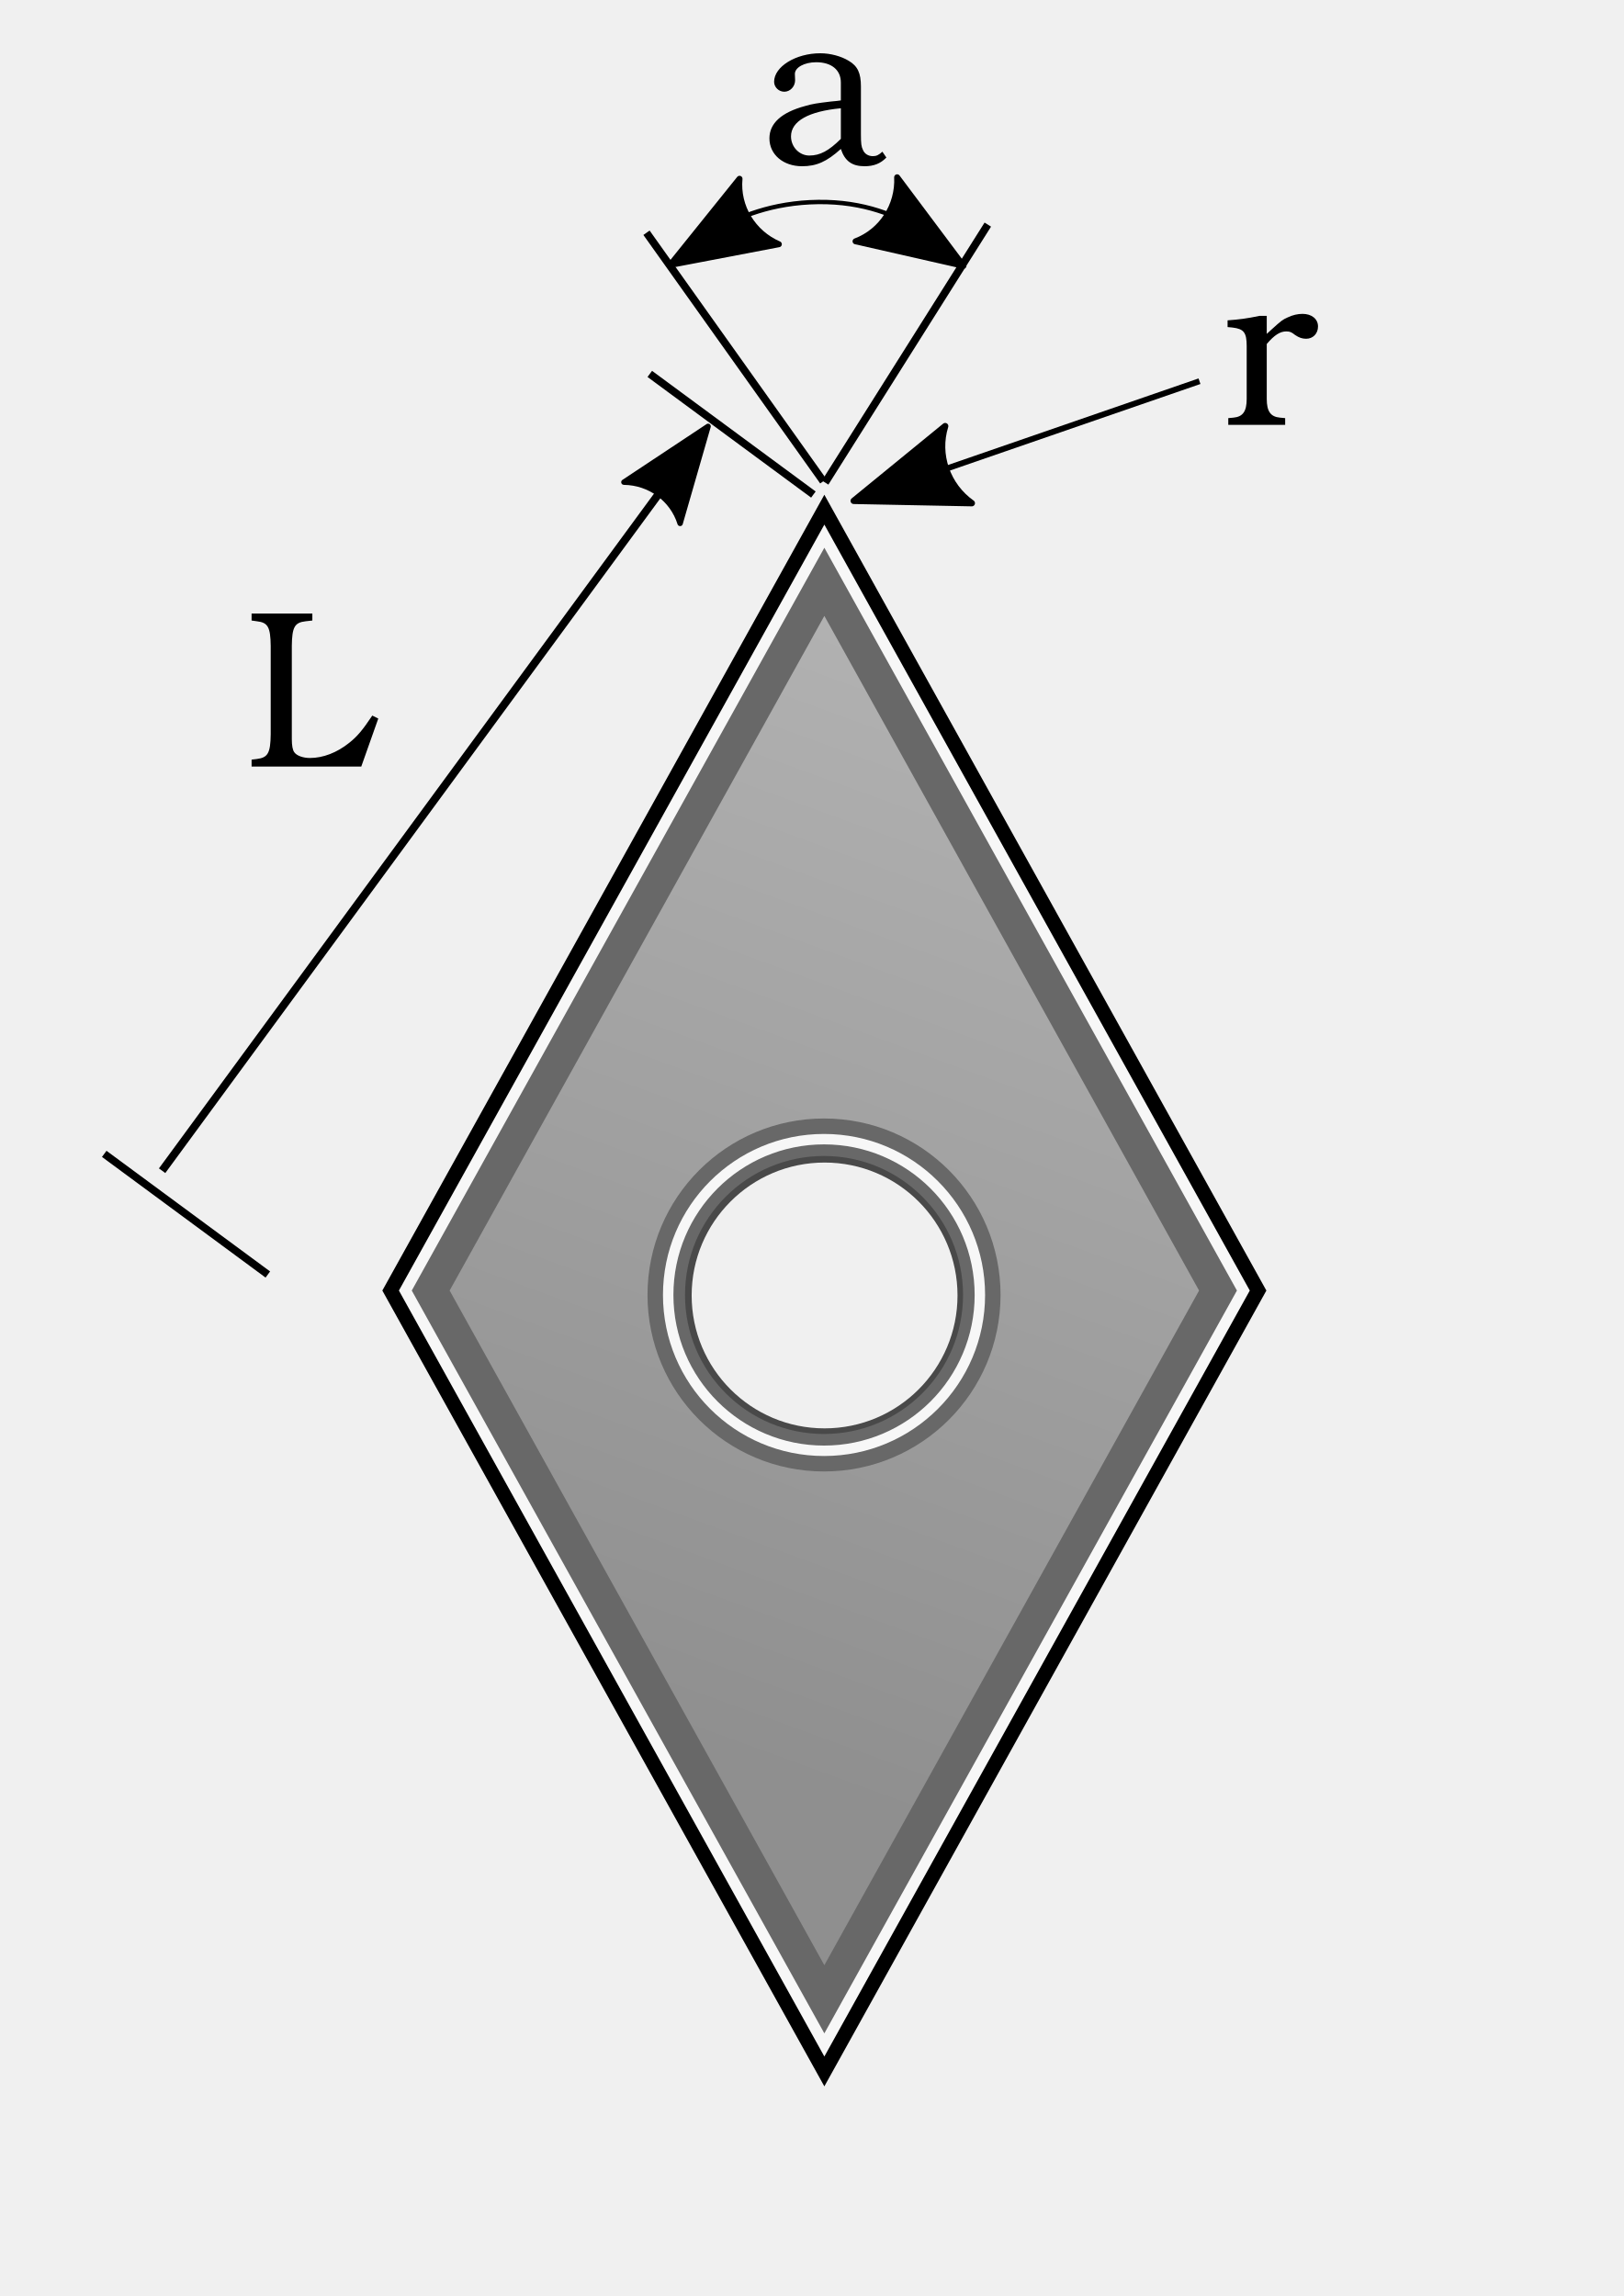
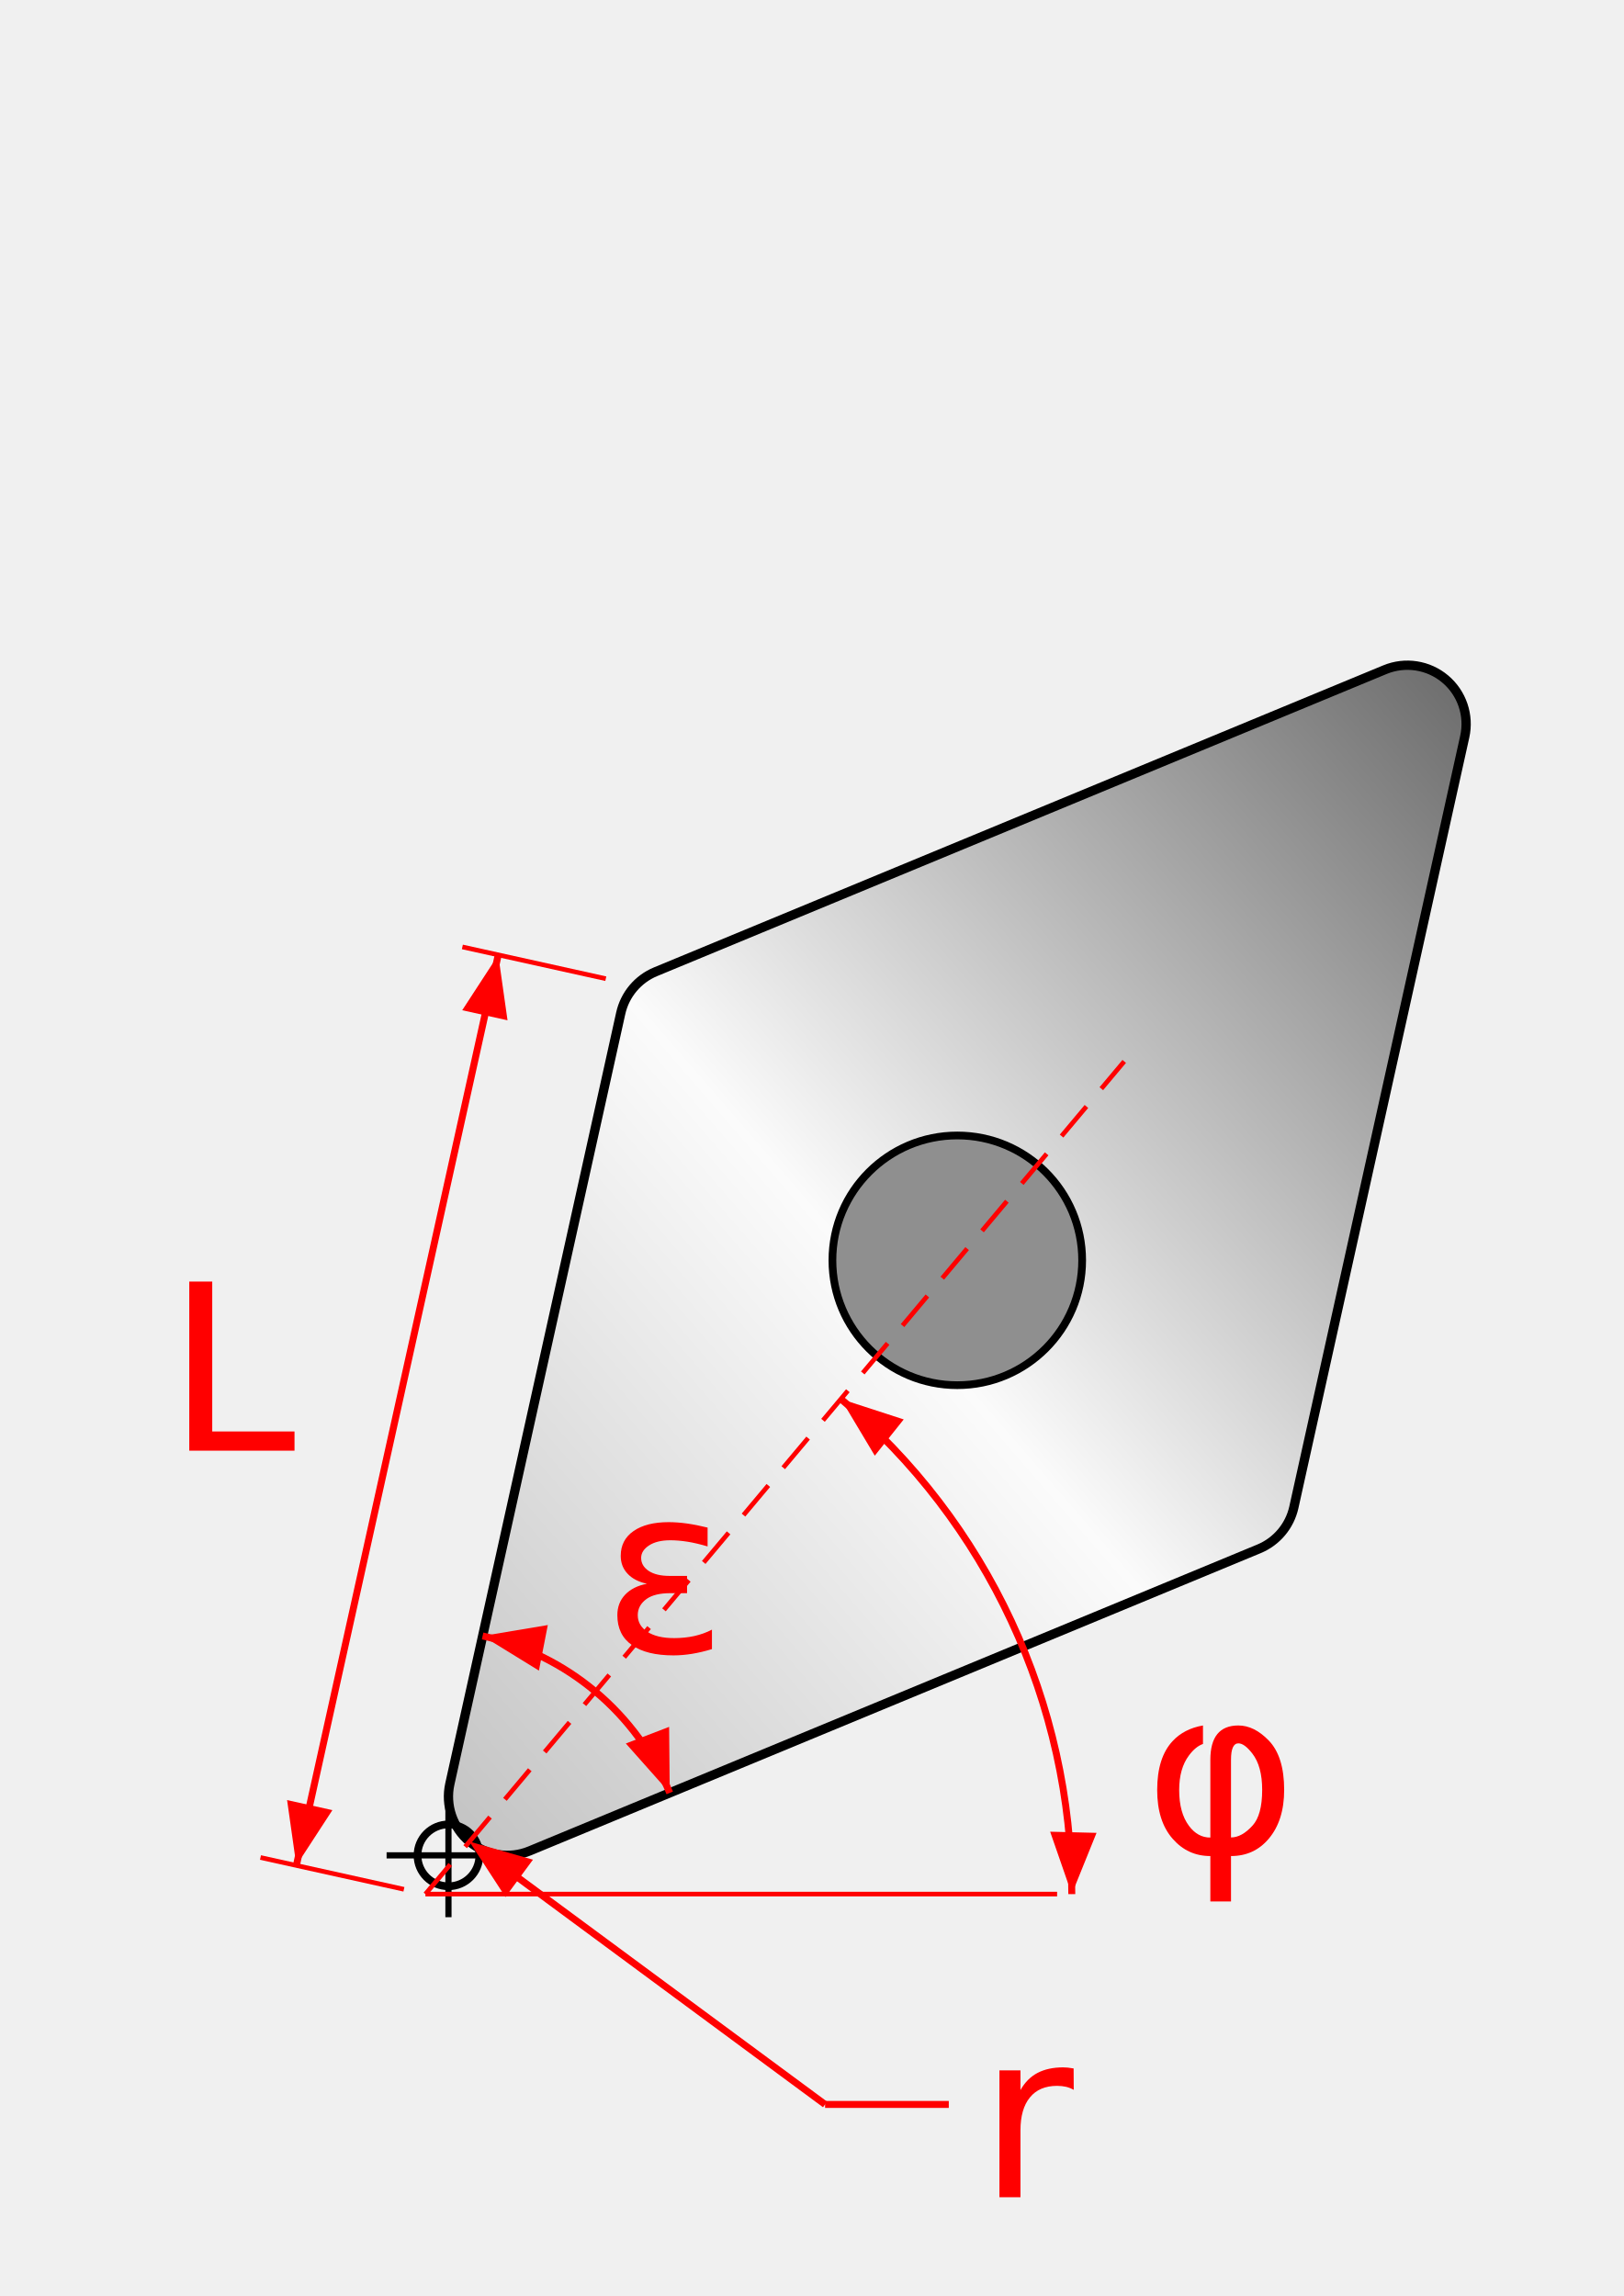
- <svg xmlns="http://www.w3.org/2000/svg" xmlns:xlink="http://www.w3.org/1999/xlink" id="svg8" version="1.1" viewBox="0 0 210 297" height="297mm" width="210mm" xml:space="preserve">
+ <svg xmlns="http://www.w3.org/2000/svg" id="svg8" version="1.1" viewBox="0 0 210 297" height="297mm" width="210mm">
  <defs id="defs2">
-     <linearGradient id="linearGradient3">
-       <stop style="stop-color:#8f8f8f;stop-opacity:1;" offset="0" id="stop3" />
-       <stop style="stop-color:#b2b2b2;stop-opacity:1;" offset="1" id="stop4" />
+     <linearGradient id="steel" x1="0" y1="1" x2="1" y2="0">
+       <stop id="steel-0" offset="0" style="stop-color:#c2c2c2;stop-opacity:1" />
+       <stop id="steel-1" offset="0.45" style="stop-color:#fbfbfb;stop-opacity:1" />
+       <stop id="steel-2" offset="1" style="stop-color:#6b6b6b;stop-opacity:1" />
    </linearGradient>
-     <marker orient="auto" refY="0" refX="0" id="marker7593" style="overflow:visible" viewBox="0 0 12.706 9.526" markerWidth="12.706" markerHeight="9.526" preserveAspectRatio="xMidYMid">
-       <path id="path7591" style="fill:#000000;fill-opacity:1;fill-rule:evenodd;stroke:#000000;stroke-width:0.625;stroke-linejoin:round;stroke-opacity:1" d="M 8.719,4.034 -2.207,0.016 8.719,-4.002 c -1.745,2.372 -1.735,5.617 -6e-7,8.035 z" transform="matrix(1.1,0,0,1.1,1.1,0)" />
-     </marker>
-     <marker style="overflow:visible" id="marker4880" refX="0" refY="0" orient="auto" viewBox="0 0 12.706 9.526" markerWidth="12.706" markerHeight="9.526" preserveAspectRatio="xMidYMid">
-       <path transform="matrix(-1.1,0,0,-1.1,-1.1,0)" d="M 8.719,4.034 -2.207,0.016 8.719,-4.002 c -1.745,2.372 -1.735,5.617 -6e-7,8.035 z" style="fill:#000000;fill-opacity:1;fill-rule:evenodd;stroke:#000000;stroke-width:0.625;stroke-linejoin:round;stroke-opacity:1" id="path4878" />
-     </marker>
-     <marker style="overflow:visible" id="marker4732" refX="0" refY="0" orient="-31.00" viewBox="0 0 12.706 9.526" markerWidth="25" markerHeight="18.744" preserveAspectRatio="xMidYMid">
-       <path transform="matrix(1.1,0,0,1.1,1.1,0)" d="M 8.719,4.034 -2.207,0.016 8.719,-4.002 c -1.745,2.372 -1.735,5.617 -6e-7,8.035 z" style="fill:#000000;fill-opacity:1;fill-rule:evenodd;stroke:#000000;stroke-width:0.625;stroke-linejoin:round;stroke-opacity:1" id="path4730" />
-     </marker>
-     <marker orient="33.00" refY="0" refX="0" id="marker4584" style="overflow:visible" viewBox="0 0 12.706 9.526" markerWidth="25" markerHeight="18.744" preserveAspectRatio="xMidYMid">
-       <path id="path4582" style="fill:#000000;fill-opacity:1;fill-rule:evenodd;stroke:#000000;stroke-width:0.625;stroke-linejoin:round;stroke-opacity:1" d="M 8.719,4.034 -2.207,0.016 8.719,-4.002 c -1.745,2.372 -1.735,5.617 -6e-7,8.035 z" transform="matrix(-1.1,0,0,-1.1,-1.1,0)" />
-     </marker>
-     <marker style="overflow:visible" id="marker4328" refX="0" refY="0" orient="auto">
-       <path transform="matrix(-1.1,0,0,-1.1,-1.1,0)" d="M 8.719,4.034 -2.207,0.016 8.719,-4.002 c -1.745,2.372 -1.735,5.617 -6e-7,8.035 z" style="fill:#000000;fill-opacity:1;fill-rule:evenodd;stroke:#000000;stroke-width:0.625;stroke-linejoin:round;stroke-opacity:1" id="path4326" />
-     </marker>
-     <marker orient="auto" refY="0" refX="0" id="marker4186" style="overflow:visible" viewBox="0 0 12.706 9.526" markerWidth="12.706" markerHeight="9.526" preserveAspectRatio="xMidYMid">
-       <path id="path4184" style="fill:#000000;fill-opacity:1;fill-rule:evenodd;stroke:#000000;stroke-width:0.625;stroke-linejoin:round;stroke-opacity:1" d="M 8.719,4.034 -2.207,0.016 8.719,-4.002 c -1.745,2.372 -1.735,5.617 -6e-7,8.035 z" transform="matrix(1.1,0,0,1.1,1.1,0)" />
-     </marker>
-     <marker style="overflow:visible" id="marker3948" refX="0" refY="0" orient="auto">
-       <path transform="matrix(1.1,0,0,1.1,1.1,0)" d="M 8.719,4.034 -2.207,0.016 8.719,-4.002 c -1.745,2.372 -1.735,5.617 -6e-7,8.035 z" style="fill:#000000;fill-opacity:1;fill-rule:evenodd;stroke:#000000;stroke-width:0.625;stroke-linejoin:round;stroke-opacity:1" id="path3946" />
-     </marker>
-     <marker style="overflow:visible" id="Arrow2Lend" refX="0" refY="0" orient="auto" viewBox="0 0 12.706 9.526" markerWidth="12.706" markerHeight="9.526" preserveAspectRatio="xMidYMid">
-       <path transform="matrix(-1.1,0,0,-1.1,-1.1,0)" d="M 8.719,4.034 -2.207,0.016 8.719,-4.002 c -1.745,2.372 -1.735,5.617 -6e-7,8.035 z" style="fill:#000025;fill-opacity:1;fill-rule:evenodd;stroke:#000025;stroke-width:0.625;stroke-linejoin:round;stroke-opacity:1" id="path920" />
-     </marker>
-     <marker style="overflow:visible" id="Arrow2Lstart" refX="0" refY="0" orient="auto">
-       <path transform="matrix(1.1,0,0,1.1,1.1,0)" d="M 8.719,4.034 -2.207,0.016 8.719,-4.002 c -1.745,2.372 -1.735,5.617 -6e-7,8.035 z" style="fill:#000025;fill-opacity:1;fill-rule:evenodd;stroke:#000025;stroke-width:0.625;stroke-linejoin:round;stroke-opacity:1" id="path917" />
-     </marker>
-     <marker style="overflow:visible" id="marker7497" refX="0" refY="0" orient="auto">
-       <path transform="scale(-0.6)" d="M 8.719,4.034 -2.207,0.016 8.719,-4.002 c -1.745,2.372 -1.735,5.617 -6e-7,8.035 z" style="fill:#000025;fill-opacity:1;fill-rule:evenodd;stroke:#000025;stroke-width:0.625;stroke-linejoin:round;stroke-opacity:1" id="path7495" />
-     </marker>
-     <marker style="overflow:visible" id="marker7379" refX="0" refY="0" orient="auto">
-       <path transform="matrix(0.4,0,0,0.4,4,0)" style="fill:#000025;fill-opacity:1;fill-rule:evenodd;stroke:#000025;stroke-width:1pt;stroke-opacity:1" d="M 0,0 5,-5 -12.5,0 5,5 Z" id="path7377" />
-     </marker>
-     <marker orient="auto" refY="0" refX="0" id="marker5480" style="overflow:visible">
-       <path id="path5478" style="fill:#000000;fill-opacity:1;fill-rule:evenodd;stroke:#000000;stroke-width:0.625;stroke-linejoin:round;stroke-opacity:1" d="M 8.719,4.034 -2.207,0.016 8.719,-4.002 c -1.745,2.372 -1.735,5.617 -6e-7,8.035 z" transform="scale(-0.6)" />
-     </marker>
-     <marker orient="auto" refY="0" refX="0" id="marker5470" style="overflow:visible">
-       <path id="path5468" style="fill:#000000;fill-opacity:1;fill-rule:evenodd;stroke:#000000;stroke-width:0.625;stroke-linejoin:round;stroke-opacity:1" d="M 8.719,4.034 -2.207,0.016 8.719,-4.002 c -1.745,2.372 -1.735,5.617 -6e-7,8.035 z" transform="scale(-0.6)" />
-     </marker>
-     <marker orient="auto" refY="0" refX="0" id="marker5220" style="overflow:visible">
-       <path id="path5218" d="M 0,0 5,-5 -12.5,0 5,5 Z" style="fill:#000000;fill-opacity:1;fill-rule:evenodd;stroke:#000000;stroke-width:1pt;stroke-opacity:1" transform="matrix(0.4,0,0,0.4,4,0)" />
-     </marker>
-     <marker orient="auto" refY="0" refX="0" id="marker5210" style="overflow:visible">
-       <path id="path5208" d="M 0,0 5,-5 -12.5,0 5,5 Z" style="fill:#000000;fill-opacity:1;fill-rule:evenodd;stroke:#000000;stroke-width:1pt;stroke-opacity:1" transform="matrix(0.4,0,0,0.4,4,0)" />
-     </marker>
-     <marker orient="auto" refY="0" refX="0" id="marker5072" style="overflow:visible">
-       <path id="path5070" d="M 0,0 5,-5 -12.5,0 5,5 Z" style="fill:#000000;fill-opacity:1;fill-rule:evenodd;stroke:#000000;stroke-width:1pt;stroke-opacity:1" transform="matrix(-0.8,0,0,-0.8,-10,0)" />
-     </marker>
-     <marker orient="auto" refY="0" refX="0" id="marker5014" style="overflow:visible">
-       <path id="path5012" d="M 0,0 5,-5 -12.5,0 5,5 Z" style="fill:#000000;fill-opacity:1;fill-rule:evenodd;stroke:#000000;stroke-width:1pt;stroke-opacity:1" transform="matrix(-0.8,0,0,-0.8,-10,0)" />
-     </marker>
-     <marker orient="auto" refY="0" refX="0" id="marker4968" style="overflow:visible">
-       <path id="path4966" d="M 0,0 5,-5 -12.5,0 5,5 Z" style="fill:#000000;fill-opacity:1;fill-rule:evenodd;stroke:#000000;stroke-width:1pt;stroke-opacity:1" transform="matrix(-0.8,0,0,-0.8,-10,0)" />
-     </marker>
-     <marker orient="auto" refY="0" refX="0" id="marker4884" style="overflow:visible">
-       <path id="path4882" d="M 0,0 5,-5 -12.5,0 5,5 Z" style="fill:#000000;fill-opacity:1;fill-rule:evenodd;stroke:#000000;stroke-width:1pt;stroke-opacity:1" transform="matrix(0.8,0,0,0.8,10,0)" />
-     </marker>
-     <marker orient="auto" refY="0" refX="0" id="marker4856" style="overflow:visible">
-       <path id="path4854" d="M 0,0 5,-5 -12.5,0 5,5 Z" style="fill:#000000;fill-opacity:1;fill-rule:evenodd;stroke:#000000;stroke-width:1pt;stroke-opacity:1" transform="matrix(0.8,0,0,0.8,10,0)" />
-     </marker>
-     <marker orient="auto" refY="0" refX="0" id="marker4834" style="overflow:visible">
-       <path id="path4832" d="M 0,0 5,-5 -12.5,0 5,5 Z" style="fill:#000000;fill-opacity:1;fill-rule:evenodd;stroke:#000000;stroke-width:1pt;stroke-opacity:1" transform="matrix(0.8,0,0,0.8,10,0)" />
-     </marker>
-     <marker orient="auto" refY="0" refX="0" id="marker5220-5" style="overflow:visible">
-       <path id="path5218-3" d="M 0,0 5,-5 -12.5,0 5,5 Z" style="fill:#000000;fill-opacity:1;fill-rule:evenodd;stroke:#000000;stroke-width:1pt;stroke-opacity:1" transform="matrix(0.4,0,0,0.4,4,0)" />
-     </marker>
-     <marker orient="auto" refY="0" refX="0" id="marker5480-5" style="overflow:visible">
-       <path id="path5478-7" style="fill:#000000;fill-opacity:1;fill-rule:evenodd;stroke:#000000;stroke-width:0.625;stroke-linejoin:round;stroke-opacity:1" d="M 8.719,4.034 -2.207,0.016 8.719,-4.002 c -1.745,2.372 -1.735,5.617 -6e-7,8.035 z" transform="scale(-0.6)" />
-     </marker>
-     <marker orient="auto" refY="0" refX="0" id="marker7593-6" style="overflow:visible" markerWidth="10" markerHeight="0.001">
-       <path id="path7591-2" style="fill:#000000;fill-opacity:1;fill-rule:evenodd;stroke:#000000;stroke-width:0.625;stroke-linejoin:round;stroke-opacity:1" d="M 8.719,4.034 -2.207,0.016 8.719,-4.002 c -1.745,2.372 -1.735,5.617 -6e-7,8.035 z" transform="matrix(1.1,0,0,1.1,1.1,0)" />
-     </marker>
-     <marker orient="auto" refY="0" refX="0" id="marker5072-9" style="overflow:visible">
-       <path id="path5070-1" d="M 0,0 5,-5 -12.5,0 5,5 Z" style="fill:#000000;fill-opacity:1;fill-rule:evenodd;stroke:#000000;stroke-width:1pt;stroke-opacity:1" transform="matrix(-0.8,0,0,-0.8,-10,0)" />
-     </marker>
-     <marker orient="auto" refY="0" refX="0" id="marker4186-8" style="overflow:visible" viewBox="0 0 12.706 9.526" markerWidth="20" markerHeight="14.995" preserveAspectRatio="xMidYMid">
-       <path id="path4184-7" style="fill:#000000;fill-opacity:1;fill-rule:evenodd;stroke:#000000;stroke-width:0.625;stroke-linejoin:round;stroke-opacity:1" d="M 8.719,4.034 -2.207,0.016 8.719,-4.002 c -1.745,2.372 -1.735,5.617 -6e-7,8.035 z" transform="matrix(1.1,0,0,1.1,1.1,0)" />
-     </marker>
-     <marker orient="auto" refY="0" refX="0" id="marker7593-6-2" style="overflow:visible" viewBox="0 0 12.706 9.526" markerWidth="12.706" markerHeight="9.526" preserveAspectRatio="xMidYMid">
-       <path id="path7591-2-2" style="fill:#000000;fill-opacity:1;fill-rule:evenodd;stroke:#000000;stroke-width:0.625;stroke-linejoin:round;stroke-opacity:1" d="M 8.719,4.034 -2.207,0.016 8.719,-4.002 c -1.745,2.372 -1.735,5.617 -6e-7,8.035 z" transform="matrix(1.1,0,0,1.1,1.1,0)" />
-     </marker>
-     <marker orient="auto" refY="0" refX="0" id="marker5072-9-8" style="overflow:visible">
-       <path id="path5070-1-9" d="M 0,0 5,-5 -12.5,0 5,5 Z" style="fill:#000000;fill-opacity:1;fill-rule:evenodd;stroke:#000000;stroke-width:1pt;stroke-opacity:1" transform="matrix(-0.8,0,0,-0.8,-10,0)" />
-     </marker>
-     <linearGradient xlink:href="#linearGradient3" id="linearGradient4" x1="-30.688" y1="230.052" x2="71.894" y2="162.069" gradientUnits="userSpaceOnUse" />
-     <mask maskUnits="userSpaceOnUse" id="mask-powermask-path-effect6" />
-     <filter id="mask-powermask-path-effect6_inverse" style="color-interpolation-filters:sRGB" height="100" width="100" x="-50" y="-50">
-       <feColorMatrix id="mask-powermask-path-effect6_primitive1" values="1" type="saturate" result="fbSourceGraphic" />
-       <feColorMatrix id="mask-powermask-path-effect6_primitive2" values="-1 0 0 0 1 0 -1 0 0 1 0 0 -1 0 1 0 0 0 1 0 " in="fbSourceGraphic" />
-     </filter>
-     <filter id="mask-powermask-path-effect1_inverse" style="color-interpolation-filters:sRGB" height="100" width="100" x="-50" y="-50">
-       <feColorMatrix id="mask-powermask-path-effect1_primitive1" values="1" type="saturate" result="fbSourceGraphic" />
-       <feColorMatrix id="mask-powermask-path-effect1_primitive2" values="-1 0 0 0 1 0 -1 0 0 1 0 0 -1 0 1 0 0 0 1 0 " in="fbSourceGraphic" />
-     </filter>
-     <mask maskUnits="userSpaceOnUse" id="mask-powermask-path-effect1">
-       <path id="mask-powermask-path-effect1_box" style="fill:#ffffff;fill-opacity:1" d="M 48.449,62.999 H 164.785 V 270.881 H 48.449 Z" />
-       <path id="mask-powermask-path-effect6_box" style="fill:#ffffff;fill-opacity:1" d="M 48.449,62.999 H 164.785 V 270.881 H 48.449 Z" />
-       <circle style="fill:#000000;fill-opacity:1;stroke:none;stroke-width:1.5;stroke-dasharray:none;stroke-opacity:1" id="circle1" cx="106.647" cy="167.574" r="17.192" />
-     </mask>
  </defs>
-   <g transform="matrix(11.10771,0,0,11.78207,27.14887,34.44991)" id="g7053" />
-   <g id="g7053-6" transform="matrix(11.10771,0,0,11.78207,4.933446,34.44991)" />
-   <path id="path4548-6-8-2" d="M 111.902,64.251 155.134,49.312" style="fill:none;stroke:#000000;stroke-width:0.758;stroke-linecap:butt;stroke-linejoin:miter;stroke-miterlimit:4;stroke-dasharray:none;stroke-opacity:1;marker-start:url(#marker4186-8)" />
-   <path id="path936-7-6" d="m 13.481,149.258 21.159,15.607" style="fill:none;stroke:#000000;stroke-width:0.987;stroke-linecap:butt;stroke-linejoin:miter;stroke-miterlimit:4;stroke-dasharray:none;stroke-opacity:1" />
-   <path id="path936-7-6-2" d="m 84.04,48.366 21.159,15.607" style="fill:none;stroke:#000000;stroke-width:0.987;stroke-linecap:butt;stroke-linejoin:miter;stroke-miterlimit:4;stroke-dasharray:none;stroke-opacity:1" />
-   <path id="path936-7-6-2-7" d="M 83.615,30.107 106.48,62.252" style="fill:none;stroke:#000000;stroke-width:0.987;stroke-linecap:butt;stroke-linejoin:miter;stroke-miterlimit:4;stroke-dasharray:none;stroke-opacity:1" />
-   <path id="path936-7-6-2-7-9" d="M 127.757,29.054 106.72,62.424" style="fill:none;stroke:#000000;stroke-width:0.987;stroke-linecap:butt;stroke-linejoin:miter;stroke-miterlimit:4;stroke-dasharray:none;stroke-opacity:1" />
-   <path id="path940-9" d="M 20.967,151.44 90.792,56.255" style="fill:none;stroke:#000000;stroke-width:1.02;stroke-linecap:butt;stroke-linejoin:miter;stroke-miterlimit:4;stroke-dasharray:none;stroke-opacity:1;marker-start:url(#marker7593-6);marker-end:url(#marker4880)" />
-   <path id="path940-9-3" d="m 87.937,33.496 c 0,0 6.051,-7.216 17.882,-7.367 11.831,-0.151 17.531,7.468 17.531,7.468" style="fill:none;stroke:#000000;stroke-width:0.568;stroke-linecap:butt;stroke-linejoin:miter;stroke-miterlimit:4;stroke-dasharray:none;stroke-opacity:1;marker-start:url(#marker4732);marker-end:url(#marker4584)" />
-   <text transform="scale(0.9709603,1.029908)" id="EdgeLength" y="96.284" x="32.637" style="font-style:normal;font-variant:normal;font-weight:normal;font-stretch:normal;font-size:28.222px;line-height:1.25;font-family:'URW Bookman L';-inkscape-font-specification:'URW Bookman L, Normal';font-variant-ligatures:normal;font-variant-caps:normal;font-variant-numeric:normal;font-variant-east-asian:normal;text-align:start;letter-spacing:0px;word-spacing:0px;writing-mode:lr-tb;text-anchor:start;fill:#000000;fill-opacity:1;stroke:none;stroke-width:3.284" xml:space="preserve">
-     <tspan y="96.284" x="32.637" id="tspan942-6" style="font-style:normal;font-variant:normal;font-weight:normal;font-stretch:normal;font-size:28.222px;font-family:'URW Bookman L';-inkscape-font-specification:'URW Bookman L, Normal';font-variant-ligatures:normal;font-variant-caps:normal;font-variant-numeric:normal;font-variant-east-asian:normal">L</tspan>
-   </text>
-   <text transform="scale(0.9709603,1.029908)" id="TipRadius" y="53.359" x="162.954" style="font-style:normal;font-variant:normal;font-weight:normal;font-stretch:normal;font-size:28.222px;line-height:1.25;font-family:'URW Bookman L';-inkscape-font-specification:'URW Bookman L, Normal';font-variant-ligatures:normal;font-variant-caps:normal;font-variant-numeric:normal;font-variant-east-asian:normal;text-align:start;letter-spacing:0px;word-spacing:0px;writing-mode:lr-tb;text-anchor:start;fill:#000000;fill-opacity:1;stroke:none;stroke-width:3.284" xml:space="preserve">
-     <tspan y="53.359" x="162.954" id="tspan7855-5-1" style="font-style:normal;font-variant:normal;font-weight:normal;font-stretch:normal;font-size:28.222px;font-family:'URW Bookman L';-inkscape-font-specification:'URW Bookman L, Normal';font-variant-ligatures:normal;font-variant-caps:normal;font-variant-numeric:normal;font-variant-east-asian:normal">r</tspan>
-   </text>
-   <text transform="scale(0.9709603,1.029908)" id="TipAngle" y="20.63" x="101.502" style="font-style:normal;font-variant:normal;font-weight:normal;font-stretch:normal;font-size:28.222px;line-height:1.25;font-family:'URW Bookman L';-inkscape-font-specification:'URW Bookman L, Normal';font-variant-ligatures:normal;font-variant-caps:normal;font-variant-numeric:normal;font-variant-east-asian:normal;text-align:start;letter-spacing:0px;word-spacing:0px;writing-mode:lr-tb;text-anchor:start;fill:#000000;fill-opacity:1;stroke:none;stroke-width:3.284" xml:space="preserve">
-     <tspan y="20.63" x="101.502" id="tspan7855-5-1-2" style="font-style:normal;font-variant:normal;font-weight:normal;font-stretch:normal;font-size:28.222px;font-family:'URW Bookman L';-inkscape-font-specification:'URW Bookman L, Normal';font-variant-ligatures:normal;font-variant-caps:normal;font-variant-numeric:normal;font-variant-east-asian:normal">a</tspan>
-   </text>
-   <g id="g5" mask="url(#mask-powermask-path-effect1)">
-     <path style="fill:#f7f7f7;fill-opacity:1;stroke:#000000;stroke-width:2.208;stroke-dasharray:none;stroke-opacity:1" id="rect7" width="115.542" height="115.542" x="-43.448" y="147.507" transform="matrix(0.4855025,-0.8742353,0.4855025,0.8742353,0,0)" d="M -43.448,147.507 H 72.094 V 263.049 H -43.448 Z" />
-     <path style="fill:url(#linearGradient4);fill-opacity:1;stroke:#686868;stroke-width:5.043;stroke-dasharray:none;stroke-opacity:1" id="rect2" width="104.865" height="104.865" x="-38.11" y="152.845" transform="matrix(0.4855025,-0.8742353,0.4855025,0.8742353,0,0)" d="m -38.11,152.845 104.865,0 0,104.865 H -38.11 Z" />
-     <path style="opacity:1;fill:#f7f7f7;fill-opacity:1;stroke:#686868;stroke-width:2;stroke-dasharray:none;stroke-opacity:1" id="path4" d="m 128.405,167.512 a 21.83,21.83 0 0 1 -21.83,21.83 21.83,21.83 0 0 1 -21.83,-21.83 21.83,21.83 0 0 1 21.83,-21.83 21.83,21.83 0 0 1 21.83,21.83 z" />
-     <path style="opacity:1;fill:#494949;fill-opacity:1;stroke:#686868;stroke-width:1.5;stroke-dasharray:none;stroke-opacity:1" id="circle4" d="m 125.305,167.512 a 18.73,18.73 0 0 1 -18.73,18.73 18.73,18.73 0 0 1 -18.73,-18.73 18.73,18.73 0 0 1 18.73,-18.73 18.73,18.73 0 0 1 18.73,18.73 z" />
+   <g id="artwork">
+     <path id="insert" d="M 68.51,239.42 L 162.83,200.35 A 7.60 7.60 0 0 0 167.34,194.98 L 189.44,95.30 A 7.60 7.60 0 0 0 179.11,86.63 L 84.79,125.70 A 7.60 7.60 0 0 0 80.28,131.08 L 58.18,230.76 A 7.60 7.60 0 0 0 68.51,239.42 Z" style="fill:url(#steel);stroke:#000000;stroke-width:1.2;stroke-linejoin:round" />
+     <circle id="insert-hole" cx="123.81" cy="163.03" r="16.15" style="fill:#8f8f8f;stroke:#000000;stroke-width:1" />
+     <g id="reference-point">
+       <circle id="reference-circle" cx="58.0" cy="240.0" r="4" style="fill:none;stroke:#000000;stroke-width:1" />
+       <path id="reference-cross" d="M 50.0,240.0 L 66.0,240.0 M 58.0,232.0 L 58.0,248.0" style="fill:none;stroke:#000000;stroke-width:0.8" />
+     </g>
+   </g>
+   <g id="dim-edge_length">
+     <path id="dim-edge_length-ext1" d="M 52.24,244.39 L 33.69,240.28" style="fill:none;stroke:#ff0000;stroke-width:0.6" />
+     <path id="dim-edge_length-ext2" d="M 78.35,126.60 L 59.80,122.49" style="fill:none;stroke:#ff0000;stroke-width:0.6" />
+     <path id="dim-edge_length-line" d="M 38.33,241.31 L 64.44,123.52" style="fill:none;stroke:#ff0000;stroke-width:0.9" />
+     <path id="dim-edge_length-line-a" d="M 38.33,241.31 L 37.13,232.85 L 42.99,234.15 Z" style="fill:#ff0000;stroke:none" />
+     <path id="dim-edge_length-line-b" d="M 64.44,123.52 L 65.64,131.98 L 59.78,130.68 Z" style="fill:#ff0000;stroke:none" />
+     <text id="edge_length" x="29.90" y="187.65" style="font-size:30px;line-height:1.25;font-family:'DejaVu Sans';fill:#ff0000;stroke:none;text-anchor:middle">L</text>
+   </g>
+   <g id="dim-tip_angle">
+     <path id="dim-tip_angle-arc" d="M 86.62,231.92 A 34.20 34.20 0 0 0 62.42,211.62" style="fill:none;stroke:#ff0000;stroke-width:0.9" />
+     <path id="dim-tip_angle-a" d="M 86.62,231.92 L 80.94,225.53 L 86.54,223.38 Z" style="fill:#ff0000;stroke:none" />
+     <path id="dim-tip_angle-b" d="M 62.42,211.62 L 70.85,210.21 L 69.70,216.10 Z" style="fill:#ff0000;stroke:none" />
+     <text id="tip_angle" x="86.00" y="213.71" style="font-size:30px;line-height:1.25;font-family:'DejaVu Sans';fill:#ff0000;stroke:none;text-anchor:middle">ε</text>
+   </g>
+   <g id="dim-rotation">
+     <path id="dim-rotation-axis" d="M 55.02,245.01 L 136.72,245.01" style="fill:none;stroke:#ff0000;stroke-width:0.6" />
+     <path id="dim-rotation-bisector" d="M 55.02,245.01 L 145.40,137.30" style="fill:none;stroke:#ff0000;stroke-width:0.6;stroke-dasharray:5,3" />
+     <path id="dim-rotation-arc" d="M 138.62,245.01 A 83.60 83.60 0 0 0 108.76,180.97" style="fill:none;stroke:#ff0000;stroke-width:0.9" />
+     <path id="dim-rotation-a" d="M 138.62,245.01 L 135.82,236.94 L 141.82,237.09 Z" style="fill:#ff0000;stroke:none" />
+     <path id="dim-rotation-b" d="M 108.76,180.97 L 116.88,183.61 L 113.14,188.30 Z" style="fill:#ff0000;stroke:none" />
+     <text id="rotation" x="157.92" y="239.73" style="font-size:30px;line-height:1.25;font-family:'DejaVu Sans';fill:#ff0000;stroke:none;text-anchor:middle">φ</text>
+   </g>
+   <g id="dim-tip_radius">
+     <path id="dim-tip_radius-line" d="M 106.71,272.22 L 62.71,239.72" style="fill:none;stroke:#ff0000;stroke-width:0.9" />
+     <path id="dim-tip_radius-b" d="M 60.71,238.22 L 68.93,240.56 L 65.37,245.39 Z" style="fill:#ff0000;stroke:none" />
+     <path id="dim-tip_radius-shelf" d="M 106.71,272.22 L 122.71,272.22" style="fill:none;stroke:#ff0000;stroke-width:0.9" />
+     <text id="tip_radius" x="132.71" y="284.22" style="font-size:30px;line-height:1.25;font-family:'DejaVu Sans';fill:#ff0000;stroke:none;text-anchor:middle">r</text>
  </g>
</svg>
